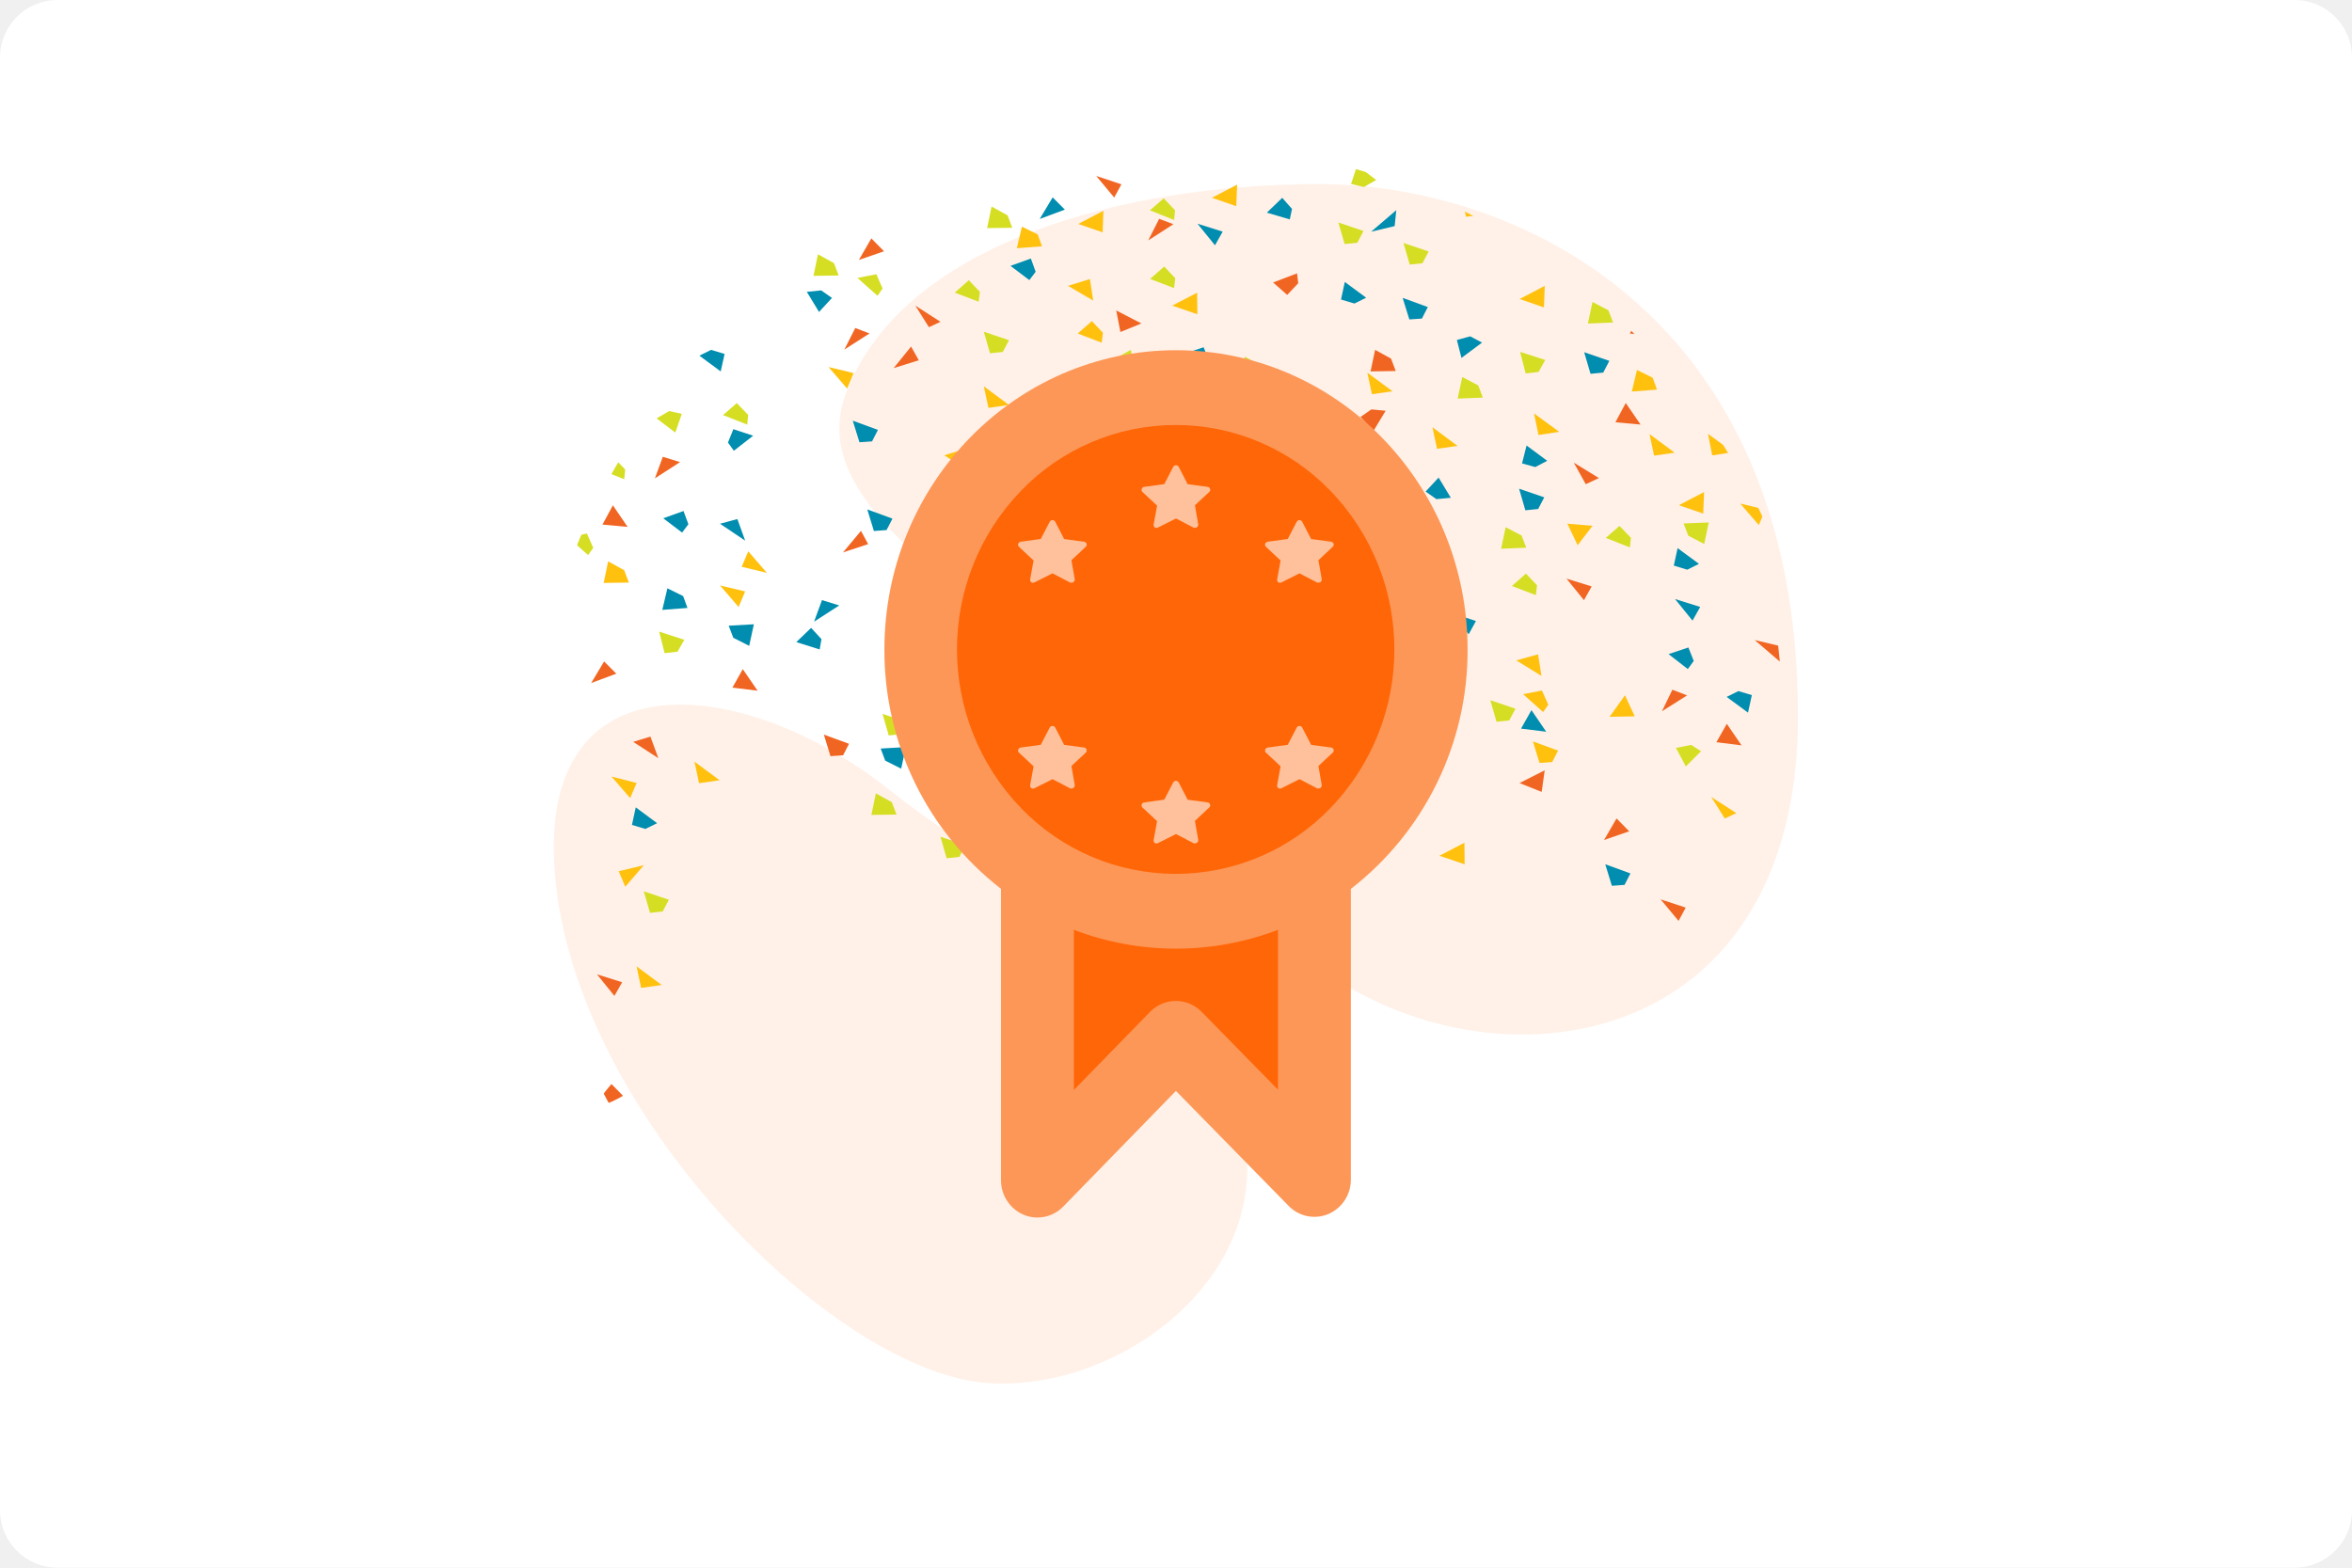
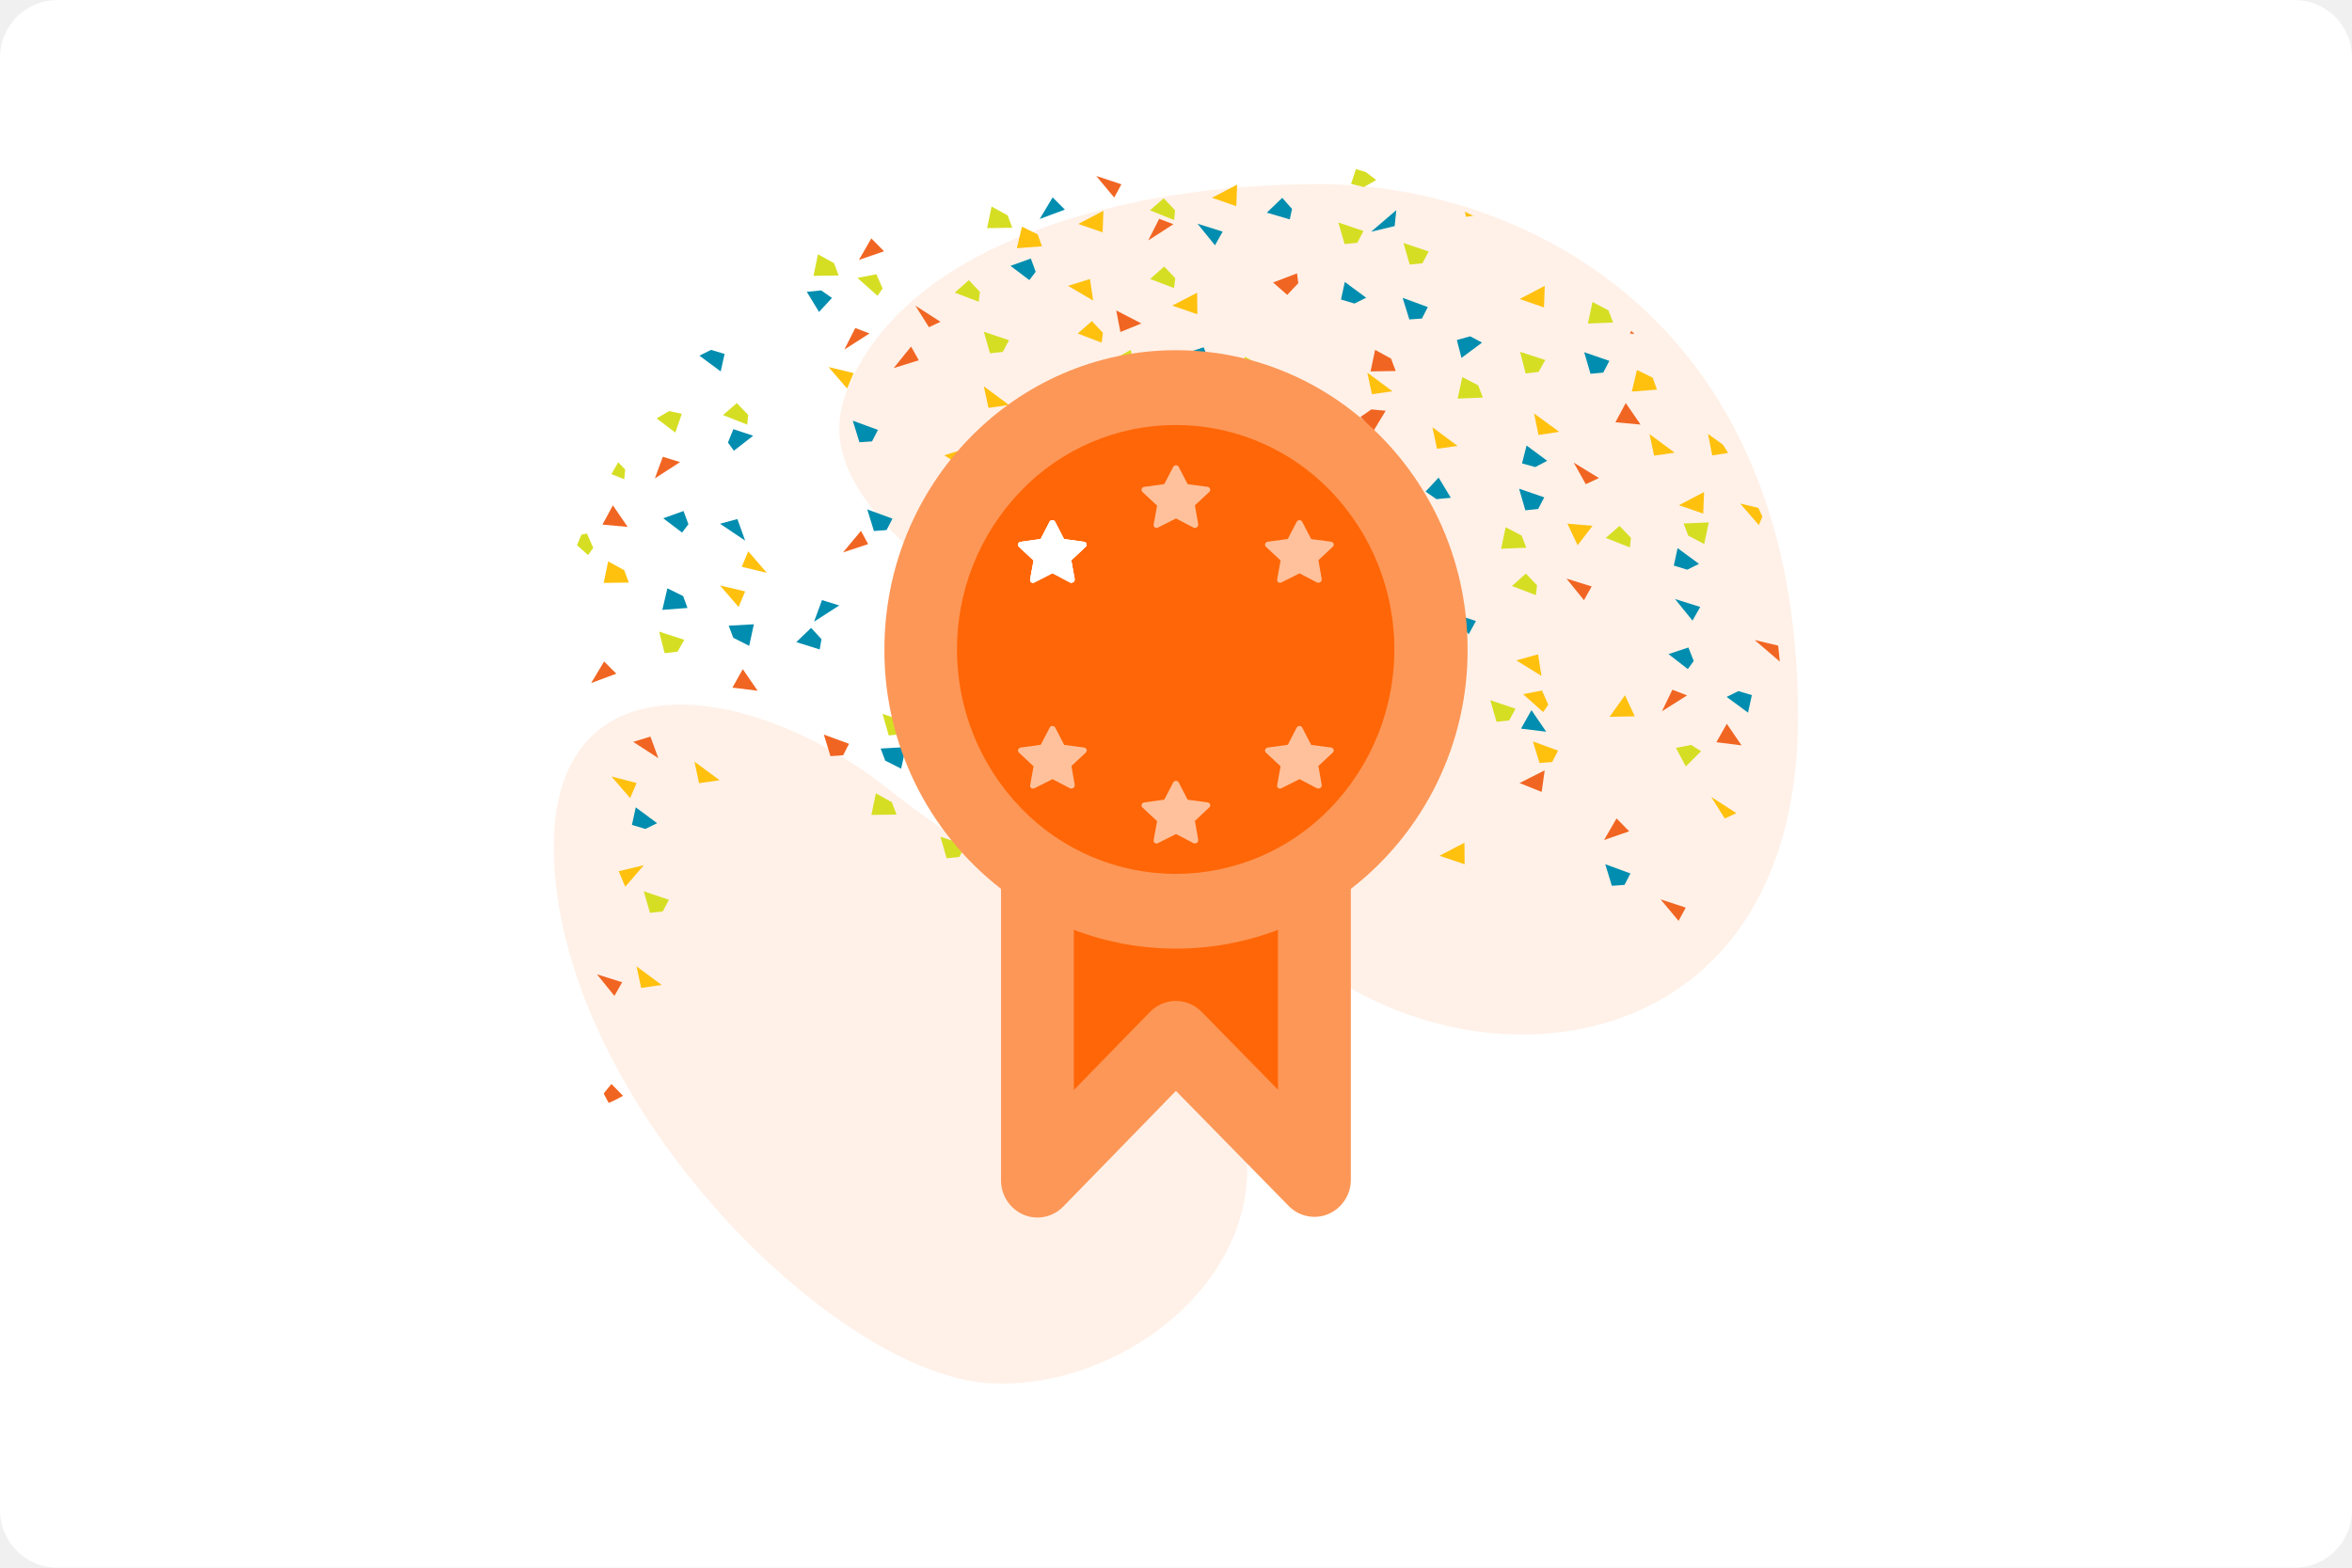
<svg xmlns="http://www.w3.org/2000/svg" xmlns:xlink="http://www.w3.org/1999/xlink" viewBox="0 0 327 218">
  <defs>
    <clipPath id="clip-path">
      <circle cx="90" cy="90" r="90" fill="none" />
    </clipPath>
    <symbol id="Backdrop" data-name="Backdrop" viewBox="0 0 327 218">
      <rect id="Backdrop-3" data-name="Backdrop" width="327" height="218" rx="8" fill="#fff" />
    </symbol>
    <symbol id="Blob_8-2" data-name="Blob 8" viewBox="0 0 173.04 166.8">
      <path id="Blob" d="M106.37,0C133.26,0,173,17.45,173,74s-61.16,53.35-78.51,21.53S32.66,49.9,40.66,29,79.48,0,106.37,0ZM.35,97.82c-3.91-33,26-29.79,46.41-13.52l.61.48c20.1,15.76,32.55,15.17,45.42,38.67,13,23.74-11.34,44.5-32.18,43.3S4.26,130.86.35,97.82Z" fill="#fff1e8" fill-rule="evenodd" />
    </symbol>
    <symbol id="Confetti" data-name="Confetti" viewBox="0 0 180 180">
      <g clip-path="url(#clip-path)">
        <g style="isolation: isolate">
          <polygon points="13.85 20.6 12.99 17.6 16.49 18.78 15.62 20.41 13.85 20.6" fill="#d6de23" fill-rule="evenodd" />
          <polygon points="160.57 52.8 164.07 52.66 163.44 55.66 161.22 54.5 160.57 52.8" fill="#d6de23" fill-rule="evenodd" />
          <polygon points="96.78 82.7 94 80.3 96.63 79.7 97.5 81.67 96.78 82.7" fill="#d6de23" fill-rule="evenodd" />
          <polygon points="134.56 80.38 133.7 77.38 137.2 78.56 136.33 80.19 134.56 80.38" fill="#d6de23" fill-rule="evenodd" />
          <polygon points="62.57 21.97 59.24 20.7 61.2 18.97 62.74 20.6 62.57 21.97" fill="#d6de23" fill-rule="evenodd" />
          <polygon points="89.74 10.6 86.37 9.26 88.29 7.59 89.87 9.25 89.74 10.6" fill="#d6de23" fill-rule="evenodd" />
          <polygon points="110.42 56.66 109.55 53.66 113.05 54.84 112.19 56.47 110.42 56.66" fill="#d6de23" fill-rule="evenodd" />
          <polygon points="140.03 62.77 136.7 61.5 138.65 59.77 140.2 61.4 140.03 62.77" fill="#d6de23" fill-rule="evenodd" />
          <polygon points="30.39 39.06 27.02 37.73 28.94 36.06 30.52 37.71 30.39 39.06" fill="#d6de23" fill-rule="evenodd" />
          <polygon points="18.9 70.84 18.14 67.84 21.64 68.98 20.7 70.63 18.9 70.84" fill="#d6de23" fill-rule="evenodd" />
          <polygon points="48.5 21.14 45.71 18.66 48.34 18.14 49.21 20.13 48.5 21.14" fill="#d6de23" fill-rule="evenodd" />
          <polygon points="8.26 57.2 5.48 54.71 8.1 54.2 8.98 56.19 8.26 57.2" fill="#d6de23" fill-rule="evenodd" />
          <polygon points="58.11 99.36 57.25 96.36 60.75 97.54 59.88 99.17 58.11 99.36" fill="#d6de23" fill-rule="evenodd" />
          <polygon points="64.14 29.14 63.28 26.14 66.78 27.32 65.92 28.95 64.14 29.14" fill="#d6de23" fill-rule="evenodd" />
          <polygon points="47.47 9.41 45.24 11.56 43.97 9.02 46.09 8.56 47.47 9.41" fill="#d6de23" fill-rule="evenodd" />
          <polygon points="138.7 56.17 135.2 56.32 135.83 53.32 138.05 54.48 138.7 56.17" fill="#d6de23" fill-rule="evenodd" />
          <polygon points="89.73 20.07 86.4 18.8 88.36 17.07 89.9 18.7 89.73 20.07" fill="#d6de23" fill-rule="evenodd" />
          <polygon points="113.44 13.95 112.57 10.95 116.07 12.13 115.21 13.77 113.44 13.95" fill="#d6de23" fill-rule="evenodd" />
          <polygon points="122.49 16.8 121.63 13.8 125.13 14.98 124.26 16.62 122.49 16.8" fill="#d6de23" fill-rule="evenodd" />
          <polygon points="94.77 36.22 91.4 34.88 93.32 33.22 94.9 34.87 94.77 36.22" fill="#d6de23" fill-rule="evenodd" />
          <polygon points="138.61 31.94 137.84 28.94 141.34 30.07 140.41 31.73 138.61 31.94" fill="#d6de23" fill-rule="evenodd" />
          <polygon points="165.74 14.9 164.88 11.9 168.38 13.08 167.52 14.72 165.74 14.9" fill="#d6de23" fill-rule="evenodd" />
          <polygon points="170.8 45.22 170.03 42.22 173.53 43.36 172.6 45.01 170.8 45.22" fill="#d6de23" fill-rule="evenodd" />
          <polygon points="63.26 51.43 59.76 51.57 60.39 48.57 62.61 49.73 63.26 51.43" fill="#d6de23" fill-rule="evenodd" />
          <polygon points="43.1 18.32 39.6 18.37 40.22 15.37 42.45 16.6 43.1 18.32" fill="#d6de23" fill-rule="evenodd" />
          <polygon points="119.85 88.84 119.02 91.42 116.35 89.39 118.07 88.42 119.85 88.84" fill="#d6de23" fill-rule="evenodd" />
          <polygon points="102.45 32.55 98.95 32.6 99.57 29.61 101.8 30.83 102.45 32.55" fill="#d6de23" fill-rule="evenodd" />
          <polygon points="104.5 54.41 101 54.27 101.63 57.27 103.85 56.1 104.5 54.41" fill="#d6de23" fill-rule="evenodd" />
          <polygon points="21.29 37.56 20.39 40.17 17.79 38.19 19.53 37.17 21.29 37.56" fill="#d6de23" fill-rule="evenodd" />
          <polygon points="80.84 31.6 84.34 31.66 83.72 28.66 81.49 29.88 80.84 31.6" fill="#d6de23" fill-rule="evenodd" />
          <polygon points="14.93 24.01 11.43 24.07 12.06 21.07 14.28 22.29 14.93 24.01" fill="#d6de23" fill-rule="evenodd" />
          <polygon points="51.15 93.28 47.65 93.33 48.27 90.33 50.49 91.56 51.15 93.28" fill="#d6de23" fill-rule="evenodd" />
          <polygon points="67.24 11.68 63.74 11.73 64.36 8.73 66.59 9.96 67.24 11.68" fill="#d6de23" fill-rule="evenodd" />
          <polygon points="113.55 73.25 110.05 73.4 110.69 70.4 112.91 71.56 113.55 73.25" fill="#d6de23" fill-rule="evenodd" />
          <polygon points="132.66 35.3 129.16 35.44 129.8 32.44 132.02 33.6 132.66 35.3" fill="#d6de23" fill-rule="evenodd" />
          <polygon points="67.08 59.39 67.99 62 70.58 60.02 68.84 59 67.08 59.39" fill="#d6de23" fill-rule="evenodd" />
          <polygon points="13.29 46.65 9.92 45.32 11.84 43.65 13.42 45.3 13.29 46.65" fill="#d6de23" fill-rule="evenodd" />
          <polygon points="16.87 106.95 16 103.95 19.5 105.13 18.64 106.76 16.87 106.95" fill="#d6de23" fill-rule="evenodd" />
          <polygon points="50.06 82.28 49.2 79.28 52.7 80.46 51.84 82.09 50.06 82.28" fill="#d6de23" fill-rule="evenodd" />
          <polygon points="156.13 22.92 153.35 20.52 155.98 19.92 156.85 21.89 156.13 22.92" fill="#d6de23" fill-rule="evenodd" />
          <polygon points="163.01 84.47 160.88 86.59 159.51 84.02 161.61 83.59 163.01 84.47" fill="#d6de23" fill-rule="evenodd" />
          <polygon points="12.24 35.66 11.33 38.27 8.74 36.3 10.48 35.27 12.24 35.66" fill="#d6de23" fill-rule="evenodd" />
          <polygon points="150.77 24.86 147.27 25 147.9 22 150.12 23.16 150.77 24.86" fill="#d6de23" fill-rule="evenodd" />
          <polygon points="114.34 5.59 115.18 3.02 117.84 5.04 116.12 6.02 114.34 5.59" fill="#d6de23" fill-rule="evenodd" />
          <polygon points="159.78 8.83 156.28 8.88 156.91 5.88 159.13 7.11 159.78 8.83" fill="#d6de23" fill-rule="evenodd" />
          <polygon points="171.85 10.73 168.35 10.78 168.98 7.78 171.2 9.01 171.85 10.73" fill="#d6de23" fill-rule="evenodd" />
          <polygon points="153.11 56.14 149.75 54.81 151.66 53.14 153.25 54.79 153.11 56.14" fill="#d6de23" fill-rule="evenodd" />
          <polygon points="126.63 99.01 130.1 97.2 130.13 100.2 126.63 99.01" fill="#ffc10e" fill-rule="evenodd" />
          <polygon points="162.9 25.36 166.37 23.55 166.4 26.55 162.9 25.36" fill="#ffc10e" fill-rule="evenodd" />
          <polygon points="85.26 54.66 88.76 54.73 86.62 51.73 85.26 54.66" fill="#ffc10e" fill-rule="evenodd" />
          <polygon points="141.04 79.03 138.26 76.54 140.88 76.03 141.76 78.01 141.04 79.03" fill="#ffc10e" fill-rule="evenodd" />
          <polygon points="67.75 42.59 70.34 39.59 66.84 40.43 67.75 42.59" fill="#ffc10e" fill-rule="evenodd" />
          <polygon points="171.03 53.03 168.44 50.03 171.94 50.87 171.03 53.03" fill="#ffc10e" fill-rule="evenodd" />
          <polygon points="156.47 43.37 155.83 40.37 159.33 42.96 156.47 43.37" fill="#ffc10e" fill-rule="evenodd" />
          <polygon points="89.47 22.51 92.94 20.71 92.97 23.71 89.47 22.51" fill="#ffc10e" fill-rule="evenodd" />
          <polygon points="76.41 11.15 79.91 9.32 79.8 12.32 76.41 11.15" fill="#ffc10e" fill-rule="evenodd" />
          <polygon points="75.2 68.88 78.7 68.81 76.56 71.81 75.2 68.88" fill="#ffc10e" fill-rule="evenodd" />
          <polygon points="159.92 50.26 163.42 48.43 163.3 51.43 159.92 50.26" fill="#ffc10e" fill-rule="evenodd" />
          <polygon points="137.77 21.59 141.27 19.76 141.16 22.76 137.77 21.59" fill="#ffc10e" fill-rule="evenodd" />
          <polygon points="95 7.51 98.5 5.68 98.38 8.68 95 7.51" fill="#ffc10e" fill-rule="evenodd" />
          <polygon points="169.96 34.88 173.46 33.04 173.35 36.04 169.96 34.88" fill="#ffc10e" fill-rule="evenodd" />
          <polygon points="167.95 25.39 171.45 23.55 171.34 26.55 167.95 25.39" fill="#ffc10e" fill-rule="evenodd" />
          <polygon points="79.67 27.66 76.34 26.39 78.3 24.66 79.84 26.29 79.67 27.66" fill="#ffc10e" fill-rule="evenodd" />
          <polygon points="6.81 31.03 5.95 28.03 9.45 29.21 8.58 30.85 6.81 31.03" fill="#ffc10e" fill-rule="evenodd" />
          <polygon points="13.43 103.32 16.02 100.32 12.52 101.16 13.43 103.32" fill="#ffc10e" fill-rule="evenodd" />
          <polygon points="23.69 88.92 23.05 85.92 26.55 88.51 23.69 88.92" fill="#ffc10e" fill-rule="evenodd" />
          <polygon points="14.11 90.99 11.51 87.99 15.01 88.89 14.11 90.99" fill="#ffc10e" fill-rule="evenodd" />
          <polygon points="61.95 83.19 61.36 80.19 64.86 82.74 61.95 83.19" fill="#ffc10e" fill-rule="evenodd" />
          <polygon points="140.54 86.11 139.62 83.11 143.12 84.39 142.3 85.98 140.54 86.11" fill="#ffc10e" fill-rule="evenodd" />
          <polygon points="23.25 17.53 19.75 19.36 19.87 16.36 23.25 17.53" fill="#ffc10e" fill-rule="evenodd" />
          <polygon points="12.19 7.09 8.69 8.92 8.8 5.92 12.19 7.09" fill="#ffc10e" fill-rule="evenodd" />
          <polygon points="153.78 79.62 150.28 79.69 152.42 76.69 153.78 79.62" fill="#ffc10e" fill-rule="evenodd" />
          <polygon points="119.58 66.34 116.08 66.41 118.22 63.41 119.58 66.34" fill="#ffc10e" fill-rule="evenodd" />
          <polygon points="44.28 34.05 41.69 31.05 45.19 31.89 44.28 34.05" fill="#ffc10e" fill-rule="evenodd" />
          <polygon points="29.19 64.42 26.6 61.42 30.1 62.25 29.19 64.42" fill="#ffc10e" fill-rule="evenodd" />
          <polygon points="15.64 117.39 15 114.39 18.5 116.98 15.64 117.39" fill="#ffc10e" fill-rule="evenodd" />
          <polygon points="27.18 22.66 24.59 19.66 28.09 20.5 27.18 22.66" fill="#ffc10e" fill-rule="evenodd" />
          <polygon points="63.93 36.73 63.28 33.73 66.78 36.32 63.93 36.73" fill="#ffc10e" fill-rule="evenodd" />
          <polygon points="57.78 43.32 60.18 42.58 61.28 45.58 57.78 43.32" fill="#ffc10e" fill-rule="evenodd" />
          <polygon points="102.63 65.46 99.13 63.41 102.17 62.46 102.63 65.46" fill="#ffc10e" fill-rule="evenodd" />
          <polygon points="96.59 79.69 93.09 77.64 96.14 76.69 96.59 79.69" fill="#ffc10e" fill-rule="evenodd" />
          <polygon points="164.55 43.34 163.96 40.34 167.46 42.88 164.55 43.34" fill="#ffc10e" fill-rule="evenodd" />
          <polygon points="149.43 14.9 148.78 11.9 152.28 14.5 149.43 14.9" fill="#ffc10e" fill-rule="evenodd" />
          <polygon points="147.91 53.13 145.84 55.83 144.41 52.83 147.91 53.13" fill="#ffc10e" fill-rule="evenodd" />
          <polygon points="100.57 36.99 97.07 34.83 100.1 33.99 100.57 36.99" fill="#ffc10e" fill-rule="evenodd" />
          <polygon points="140.81 74 137.31 71.84 140.34 71 140.81 74" fill="#ffc10e" fill-rule="evenodd" />
          <polygon points="78.49 21.81 74.99 19.76 78.03 18.81 78.49 21.81" fill="#ffc10e" fill-rule="evenodd" />
          <polygon points="140.4 40.5 139.78 37.5 143.28 40.06 140.4 40.5" fill="#ffc10e" fill-rule="evenodd" />
          <polygon points="117.24 34.83 116.6 31.83 120.1 34.42 117.24 34.83" fill="#ffc10e" fill-rule="evenodd" />
          <polygon points="126.29 42.42 125.65 39.42 129.15 42.02 126.29 42.42" fill="#ffc10e" fill-rule="evenodd" />
          <polygon points="161.98 28.45 158.48 26.4 161.52 25.45 161.98 28.45" fill="#ffc10e" fill-rule="evenodd" />
          <polygon points="125.29 67.09 124.64 64.09 128.14 66.69 125.29 67.09" fill="#ffc10e" fill-rule="evenodd" />
          <polygon points="86.43 64.42 86.2 62.2 82.93 61.42 86.43 64.42" fill="#ffc10e" fill-rule="evenodd" />
          <polygon points="30.53 56.67 33.12 59.67 29.62 58.83 30.53 56.67" fill="#ffc10e" fill-rule="evenodd" />
          <polygon points="130.32 10.16 129.67 7.16 133.17 9.75 130.32 10.16" fill="#ffc10e" fill-rule="evenodd" />
          <polygon points="166.3 93.83 167.91 93.08 164.41 90.83 166.3 93.83" fill="#ffc10e" fill-rule="evenodd" />
          <polygon points="69.99 50.93 69.41 47.93 72.91 50.47 69.99 50.93" fill="#ffc10e" fill-rule="evenodd" />
          <polygon points="101.36 71.84 100.5 68.84 104 70.02 103.14 71.65 101.36 71.84" fill="#ffc10e" fill-rule="evenodd" />
          <polygon points="71.37 14.26 67.87 14.53 68.58 11.53 70.77 12.6 71.37 14.26" fill="#ffc10e" fill-rule="evenodd" />
          <polygon points="156.87 34.19 153.37 34.46 154.09 31.46 156.27 32.53 156.87 34.19" fill="#ffc10e" fill-rule="evenodd" />
          <polygon points="13.93 61.02 10.43 61.07 11.05 58.07 13.28 59.3 13.93 61.02" fill="#ffc10e" fill-rule="evenodd" />
          <polygon points="55.65 25.51 57.26 24.76 53.76 22.51 55.65 25.51" fill="#f16522" fill-rule="evenodd" />
          <polygon points="60.79 74.83 64.29 74.95 64.26 71.95 60.79 74.83" fill="#f16522" fill-rule="evenodd" />
          <polygon points="146.97 47.34 148.8 46.49 145.3 44.34 146.97 47.34" fill="#f16522" fill-rule="evenodd" />
          <polygon points="115.65 37.99 117.45 39.94 119.15 37.13 117.16 36.94 115.65 37.99" fill="#f16522" fill-rule="evenodd" />
          <polygon points="86.62 48.28 88.44 47.44 84.94 45.28 86.62 48.28" fill="#f16522" fill-rule="evenodd" />
          <polygon points="81.69 23.18 85.19 24.99 82.27 26.18 81.69 23.18" fill="#f16522" fill-rule="evenodd" />
          <polygon points="100.99 42.53 100.64 45.53 97.49 44.24 100.99 42.53" fill="#f16522" fill-rule="evenodd" />
          <polygon points="141.26 87.13 140.84 90.13 137.76 88.9 141.26 87.13" fill="#f16522" fill-rule="evenodd" />
          <polygon points="106.83 18.02 103.5 19.29 105.46 21.02 107 19.39 106.83 18.02" fill="#f16522" fill-rule="evenodd" />
          <polygon points="12.19 73.69 10.49 71.99 8.69 74.99 12.19 73.69" fill="#f16522" fill-rule="evenodd" />
          <polygon points="49.41 14.95 47.64 13.16 45.91 16.16 49.41 14.95" fill="#f16522" fill-rule="evenodd" />
          <polygon points="58.27 92.88 58.05 90.74 54.77 89.88 58.27 92.88" fill="#f16522" fill-rule="evenodd" />
          <path d="M13.12,132.39l-1.61-1.64-.51.61-.43.54-.35.47-.19.28-.08.12-.13.23-.1.2a.36.36,0,0,0,0,.09l0,.15a.26.26,0,0,0,0,.24c.14.15.62,0,1.44-.31l.37-.16.42-.2.45-.22Z" fill="#f16522" fill-rule="evenodd" />
          <polygon points="68.33 57.77 68.09 55.55 64.83 54.77 68.33 57.77" fill="#f16522" fill-rule="evenodd" />
          <polygon points="74.89 45.28 78.39 46.38 77.31 48.28 74.89 45.28" fill="#f16522" fill-rule="evenodd" />
          <polygon points="12.52 12.99 14.94 12.34 16.02 15.34 12.52 12.99" fill="#f16522" fill-rule="evenodd" />
          <polygon points="11.51 28.17 13.93 27.52 15.01 30.52 11.51 28.17" fill="#f16522" fill-rule="evenodd" />
          <polygon points="9.5 115.5 13 116.6 11.92 118.5 9.5 115.5" fill="#f16522" fill-rule="evenodd" />
          <polygon points="14.53 83.17 16.93 82.44 18.03 85.44 14.53 83.17" fill="#f16522" fill-rule="evenodd" />
          <polygon points="50.74 31.2 54.24 30.11 53.17 28.2 50.74 31.2" fill="#f16522" fill-rule="evenodd" />
          <polygon points="161.06 76.71 159.01 75.92 157.56 78.92 161.06 76.71" fill="#f16522" fill-rule="evenodd" />
          <polygon points="96.68 89.95 94.7 89.2 93.18 92.2 96.68 89.95" fill="#f16522" fill-rule="evenodd" />
          <polygon points="10.26 52.96 11.71 50.28 13.76 53.28 10.26 52.96" fill="#f16522" fill-rule="evenodd" />
          <polygon points="153.1 26.39 154.55 23.71 156.6 26.71 153.1 26.39" fill="#f16522" fill-rule="evenodd" />
          <polygon points="144.29 60.47 147.79 61.56 146.72 63.47 144.29 60.47" fill="#f16522" fill-rule="evenodd" />
          <polygon points="156.36 14.92 159.86 16.08 158.86 17.92 156.36 14.92" fill="#f16522" fill-rule="evenodd" />
          <polygon points="51.75 3.53 55.25 4.63 54.17 6.53 51.75 3.53" fill="#f16522" fill-rule="evenodd" />
          <polygon points="120.55 31.6 117.05 31.66 117.68 28.66 119.9 29.88 120.55 31.6" fill="#f16522" fill-rule="evenodd" />
          <polygon points="89.64 11.19 87.66 10.44 86.14 13.44 89.64 11.19" fill="#f16522" fill-rule="evenodd" />
          <polygon points="47.39 26.38 45.41 25.62 43.89 28.62 47.39 26.38" fill="#f16522" fill-rule="evenodd" />
          <polygon points="17.21 8.38 15.17 7.6 13.71 10.6 17.21 8.38" fill="#f16522" fill-rule="evenodd" />
          <polygon points="75.56 64.37 73.51 63.59 72.06 66.59 75.56 64.37" fill="#f16522" fill-rule="evenodd" />
          <polygon points="108.08 77.7 111.58 76.61 110.5 74.7 108.08 77.7" fill="#f16522" fill-rule="evenodd" />
          <polygon points="41.96 85.16 41.04 82.16 44.54 83.44 43.72 85.04 41.96 85.16" fill="#f16522" fill-rule="evenodd" />
          <polygon points="153.01 95.61 151.25 93.82 149.51 96.82 153.01 95.61" fill="#f16522" fill-rule="evenodd" />
          <polygon points="21.05 44.27 18.65 43.53 17.55 46.53 21.05 44.27" fill="#f16522" fill-rule="evenodd" />
          <polygon points="43.7 56.83 47.2 55.67 46.2 53.83 43.7 56.83" fill="#f16522" fill-rule="evenodd" />
          <polygon points="78.91 4.48 82.41 5.64 81.41 7.48 78.91 4.48" fill="#f16522" fill-rule="evenodd" />
          <polygon points="28.33 75.63 29.77 73.06 31.83 76.06 28.33 75.63" fill="#f16522" fill-rule="evenodd" />
          <polygon points="5.48 17.77 8.98 18.93 7.97 20.77 5.48 17.77" fill="#f16522" fill-rule="evenodd" />
          <polygon points="22.33 25.44 23.78 22.77 25.83 25.77 22.33 25.44" fill="#f16522" fill-rule="evenodd" />
          <polygon points="157.37 105.07 160.87 106.22 159.87 108.07 157.37 105.07" fill="#f16522" fill-rule="evenodd" />
          <polygon points="151.09 38.73 152.53 36.05 154.59 39.05 151.09 38.73" fill="#f16522" fill-rule="evenodd" />
          <polygon points="5.48 47.18 8.98 48.34 7.97 50.18 5.48 47.18" fill="#f16522" fill-rule="evenodd" />
          <polygon points="165.13 83.22 166.58 80.66 168.63 83.66 165.13 83.22" fill="#f16522" fill-rule="evenodd" />
          <polygon points="143.29 5.43 146.79 6.53 145.71 8.43 143.29 5.43" fill="#f16522" fill-rule="evenodd" />
          <polygon points="138.26 9.23 141.76 10.38 140.75 12.23 138.26 9.23" fill="#f16522" fill-rule="evenodd" />
          <polygon points="35.41 12.15 36.85 9.48 38.91 12.48 35.41 12.15" fill="#f16522" fill-rule="evenodd" />
          <polygon points="173.95 72.01 173.72 69.79 170.45 69.01 173.95 72.01" fill="#f16522" fill-rule="evenodd" />
          <polygon points="93.77 31.3 91.09 29.22 93.84 28.3 94.59 30.16 93.77 31.3" fill="#008daf" fill-rule="evenodd" />
          <polygon points="69.61 18.96 66.99 16.98 69.82 15.96 70.49 17.8 69.61 18.96" fill="#008daf" fill-rule="evenodd" />
          <polygon points="85.52 41.74 87.42 39.74 89.02 42.47 86.99 42.74 85.52 41.74" fill="#008daf" fill-rule="evenodd" />
          <polygon points="79.11 56.58 82.61 56.38 81.97 59.38 79.75 58.26 79.11 56.58" fill="#008daf" fill-rule="evenodd" />
          <polygon points="124.7 48.37 126.51 46.42 128.21 49.23 126.21 49.42 124.7 48.37" fill="#008daf" fill-rule="evenodd" />
          <polygon points="27.81 67.02 31.31 66.82 30.66 69.82 28.45 68.7 27.81 67.02" fill="#008daf" fill-rule="evenodd" />
          <polygon points="14.36 94.72 14.89 92.28 17.86 94.48 16.23 95.28 14.36 94.72" fill="#008daf" fill-rule="evenodd" />
          <polygon points="57.61 63.41 58.15 60.97 61.11 63.16 59.48 63.97 57.61 63.41" fill="#008daf" fill-rule="evenodd" />
          <polygon points="48.94 84.1 52.44 83.9 51.79 86.9 49.57 85.78 48.94 84.1" fill="#008daf" fill-rule="evenodd" />
          <polygon points="159.21 58.66 159.74 56.23 162.71 58.42 161.08 59.23 159.21 58.66" fill="#008daf" fill-rule="evenodd" />
          <polygon points="138.11 44.45 138.74 41.96 141.61 44.09 139.95 44.96 138.11 44.45" fill="#008daf" fill-rule="evenodd" />
          <polygon points="112.94 21.66 113.47 19.22 116.44 21.41 114.81 22.22 112.94 21.66" fill="#008daf" fill-rule="evenodd" />
          <polygon points="129.05 27.29 129.69 29.78 132.55 27.65 130.9 26.78 129.05 27.29" fill="#008daf" fill-rule="evenodd" />
          <polygon points="101.3 49.9 104.8 49.63 104.08 52.63 101.9 51.56 101.3 49.9" fill="#008daf" fill-rule="evenodd" />
          <polygon points="12.29 42.69 9.61 40.6 12.36 39.69 13.11 41.55 12.29 42.69" fill="#008daf" fill-rule="evenodd" />
          <polygon points="27.92 19.65 27.05 16.65 30.55 17.85 29.7 19.48 27.92 19.65" fill="#008daf" fill-rule="evenodd" />
          <polygon points="39.95 7.35 39.03 4.35 42.53 5.63 41.71 7.22 39.95 7.35" fill="#008daf" fill-rule="evenodd" />
          <polygon points="42.17 21.44 40.37 23.39 38.67 20.59 40.67 20.39 42.17 21.44" fill="#008daf" fill-rule="evenodd" />
          <polygon points="161.16 73.05 158.48 70.97 161.24 70.05 161.98 71.92 161.16 73.05" fill="#008daf" fill-rule="evenodd" />
          <polygon points="48 53.85 47.08 50.85 50.58 52.13 49.76 53.72 48 53.85" fill="#008daf" fill-rule="evenodd" />
          <polygon points="8.26 25.61 5.58 23.52 8.34 22.61 9.08 24.47 8.26 25.61" fill="#008daf" fill-rule="evenodd" />
          <polygon points="74.55 9.16 72.85 7.46 71.05 10.46 74.55 9.16" fill="#008daf" fill-rule="evenodd" />
          <polygon points="43.18 64.2 40.78 63.46 39.68 66.46 43.18 64.2" fill="#008daf" fill-rule="evenodd" />
          <polygon points="159.38 63.31 162.88 64.41 161.81 66.31 159.38 63.31" fill="#008daf" fill-rule="evenodd" />
          <polygon points="80.67 83.59 77.48 82.64 79.62 80.59 80.98 82.13 80.67 83.59" fill="#008daf" fill-rule="evenodd" />
          <polygon points="112.42 64.25 111.55 61.25 115.05 62.45 114.19 64.08 112.42 64.25" fill="#008daf" fill-rule="evenodd" />
          <polygon points="162.72 35.79 161.84 32.79 165.34 33.98 164.49 35.61 162.72 35.79" fill="#008daf" fill-rule="evenodd" />
          <polygon points="40.46 70.32 37.21 69.3 39.27 67.32 40.71 68.89 40.46 70.32" fill="#008daf" fill-rule="evenodd" />
          <polygon points="150.6 103.19 149.68 100.19 153.18 101.47 152.36 103.06 150.6 103.19" fill="#008daf" fill-rule="evenodd" />
          <polygon points="109.36 38.67 108.44 35.67 111.94 36.95 111.12 38.54 109.36 38.67" fill="#008daf" fill-rule="evenodd" />
          <polygon points="164.69 24.43 163.76 21.43 167.26 22.71 166.44 24.31 164.69 24.43" fill="#008daf" fill-rule="evenodd" />
          <polygon points="45.99 41.51 45.06 38.51 48.56 39.79 47.74 41.39 45.99 41.51" fill="#008daf" fill-rule="evenodd" />
          <polygon points="80.19 36.77 79.27 33.77 82.77 35.05 81.94 36.64 80.19 36.77" fill="#008daf" fill-rule="evenodd" />
          <polygon points="170.06 76.67 169.53 79.11 166.56 76.92 168.19 76.11 170.06 76.67" fill="#008daf" fill-rule="evenodd" />
          <polygon points="27.24 29.23 26.7 31.66 23.74 29.47 25.36 28.66 27.24 29.23" fill="#008daf" fill-rule="evenodd" />
          <polygon points="31.13 14.26 27.63 14.53 28.34 11.53 30.53 12.6 31.13 14.26" fill="#008daf" fill-rule="evenodd" />
          <polygon points="138.57 50.97 137.7 47.97 141.2 49.17 140.35 50.79 138.57 50.97" fill="#008daf" fill-rule="evenodd" />
          <polygon points="105.82 10.52 102.63 9.58 104.77 7.52 106.13 9.06 105.82 10.52" fill="#008daf" fill-rule="evenodd" />
          <polygon points="117.41 79.47 116.48 76.47 119.98 77.75 119.16 79.34 117.41 79.47" fill="#008daf" fill-rule="evenodd" />
          <polygon points="122.44 24.43 121.51 21.43 125.01 22.71 124.19 24.31 122.44 24.43" fill="#008daf" fill-rule="evenodd" />
          <polygon points="120.63 9.23 120.4 11.45 117.13 12.23 120.63 9.23" fill="#008daf" fill-rule="evenodd" />
          <polygon points="147.63 31.99 146.75 28.99 150.25 30.19 149.4 31.82 147.63 31.99" fill="#008daf" fill-rule="evenodd" />
          <polygon points="21.33 54.07 18.71 52.08 21.53 51.07 22.21 52.91 21.33 54.07" fill="#008daf" fill-rule="evenodd" />
          <polygon points="22.08 64.55 18.58 64.82 19.29 61.82 21.48 62.9 22.08 64.55" fill="#008daf" fill-rule="evenodd" />
          <polygon points="28.53 42.69 31.21 40.6 28.46 39.69 27.71 41.55 28.53 42.69" fill="#008daf" fill-rule="evenodd" />
          <polygon points="26.6 52.84 29.02 52.19 30.1 55.19 26.6 52.84" fill="#008daf" fill-rule="evenodd" />
          <polygon points="13.3 28.57 10.05 27.54 12.11 25.57 13.55 27.14 13.3 28.57" fill="#008daf" fill-rule="evenodd" />
          <polygon points="137.97 81.33 139.42 78.76 141.47 81.76 137.97 81.33" fill="#008daf" fill-rule="evenodd" />
          <polygon points="128.2 65.21 131.7 66.37 130.69 68.21 128.2 65.21" fill="#008daf" fill-rule="evenodd" />
          <polygon points="92.99 11.12 96.49 12.22 95.42 14.12 92.99 11.12" fill="#008daf" fill-rule="evenodd" />
        </g>
      </g>
    </symbol>
    <symbol id="Ribbon_Generic" data-name="Ribbon Generic" viewBox="0 0 81.08 120.61">
      <path d="M81.08,41.61C81.08,18.63,62.93,0,40.54,0S0,18.63,0,41.61A41.93,41.93,0,0,0,16.21,74.9v40.51a5.2,5.2,0,0,0,3.12,4.8,4.92,4.92,0,0,0,1.94.4,5,5,0,0,0,3.59-1.52L40.53,103l15.68,16a5,5,0,0,0,5.52,1.12,5.19,5.19,0,0,0,3.12-4.8V74.91A41.93,41.93,0,0,0,81.08,41.61Z" fill="#fd9757" fill-rule="evenodd" />
      <path d="M40.54,10.4A29.85,29.85,0,0,1,62,19.54a31.81,31.81,0,0,1,0,44.14,29.86,29.86,0,0,1-43,0,31.79,31.79,0,0,1,0-44.14A29.83,29.83,0,0,1,40.54,10.4ZM26.34,80.6a39.81,39.81,0,0,0,28.38,0v22.23L44.1,92a5,5,0,0,0-7.16,0l-10.6,10.87Z" fill="#ff6607" fill-rule="evenodd" />
    </symbol>
    <symbol id="Star" data-name="Star" viewBox="0 0 9.53 8.69">
      <path d="M7.45,8.69a.45.45,0,0,1-.2,0L4.77,7.4,2.28,8.65a.45.45,0,0,1-.45,0,.43.43,0,0,1-.17-.4l.48-2.64-2-1.87A.39.39,0,0,1,0,3.29.43.43,0,0,1,.36,3l2.78-.38L4.38.23A.44.44,0,0,1,4.77,0a.43.43,0,0,1,.38.23l1.24,2.4L9.17,3a.43.43,0,0,1,.34.28.39.39,0,0,1-.11.42l-2,1.87L7.86,8.2a.28.28,0,0,1,0,.09.41.41,0,0,1-.42.4Z" fill="#ffc19b" fill-rule="evenodd" />
    </symbol>
    <symbol id="Star_Ring_1" data-name="Star Ring 1" viewBox="0 0 43.87 52.57">
      <use width="9.53" height="8.69" transform="translate(17.17)" xlink:href="#Star" />
      <use width="9.53" height="8.69" transform="translate(34.34 7.63)" xlink:href="#Star" />
      <use width="9.53" height="8.69" transform="translate(34.34 36.25)" xlink:href="#Star" />
      <use width="9.53" height="8.69" transform="translate(17.17 43.88)" xlink:href="#Star" />
      <use width="9.53" height="8.69" transform="translate(0 36.25)" xlink:href="#Star" />
-       <use width="9.53" height="8.69" transform="translate(0 7.63)" xlink:href="#Star" />
+       <g>
+         <path d="M7.45,16.32a.45.45,0,0,1-.2,0L4.77,15,2.28,16.28a.45.45,0,0,1-.45,0,.42.42,0,0,1-.17-.4l.48-2.64-2-1.87A.39.39,0,0,1,0,10.92a.4.4,0,0,1,.34-.27l2.78-.39,1.24-2.4a.44.44,0,0,1,.39-.23.43.43,0,0,1,.38.23l1.24,2.4,2.78.39a.4.4,0,0,1,.34.27.39.39,0,0,1-.11.42l-2,1.87.47,2.62a.28.28,0,0,1,0,.09.41.41,0,0,1-.42.4Z" fill="#fff" fill-rule="evenodd" />
+         <path d="M7.45,16.32a.45.45,0,0,1-.2,0L4.77,15,2.28,16.28a.45.45,0,0,1-.45,0,.42.42,0,0,1-.17-.4l.48-2.64-2-1.87A.39.39,0,0,1,0,10.92a.4.4,0,0,1,.34-.27l2.78-.39,1.24-2.4a.44.44,0,0,1,.39-.23.43.43,0,0,1,.38.23l1.24,2.4,2.78.39a.4.4,0,0,1,.34.27.39.39,0,0,1-.11.42l-2,1.87.47,2.62a.28.28,0,0,1,0,.09.41.41,0,0,1-.42.4Z" fill="#fff" />
+         <path d="M7.45,16.32a.45.45,0,0,1-.2,0L4.77,15,2.28,16.28a.45.45,0,0,1-.45,0,.42.42,0,0,1-.17-.4l.48-2.64-2-1.87A.39.39,0,0,1,0,10.92a.4.4,0,0,1,.34-.27l2.78-.39,1.24-2.4a.44.44,0,0,1,.39-.23.43.43,0,0,1,.38.23l1.24,2.4,2.78.39a.4.4,0,0,1,.34.27.39.39,0,0,1-.11.42l-2,1.87.47,2.62a.28.28,0,0,1,0,.09.41.41,0,0,1-.42.4Z" fill="#fff" />
+       </g>
    </symbol>
  </defs>
  <g id="Milestone_Post_Quit_Day_1" data-name="Milestone Post Quit Day 1">
    <use width="327" height="218" xlink:href="#Backdrop" />
    <use width="173.04" height="166.8" transform="translate(76.98 25.6)" xlink:href="#Blob_8-2" />
    <use width="180" height="180" transform="translate(73.5 19.99)" xlink:href="#Confetti" />
    <use width="81.08" height="120.61" transform="translate(122.96 48.7)" xlink:href="#Ribbon_Generic" />
    <use width="43.87" height="52.57" transform="translate(141.56 64.7)" xlink:href="#Star_Ring_1" />
  </g>
</svg>
